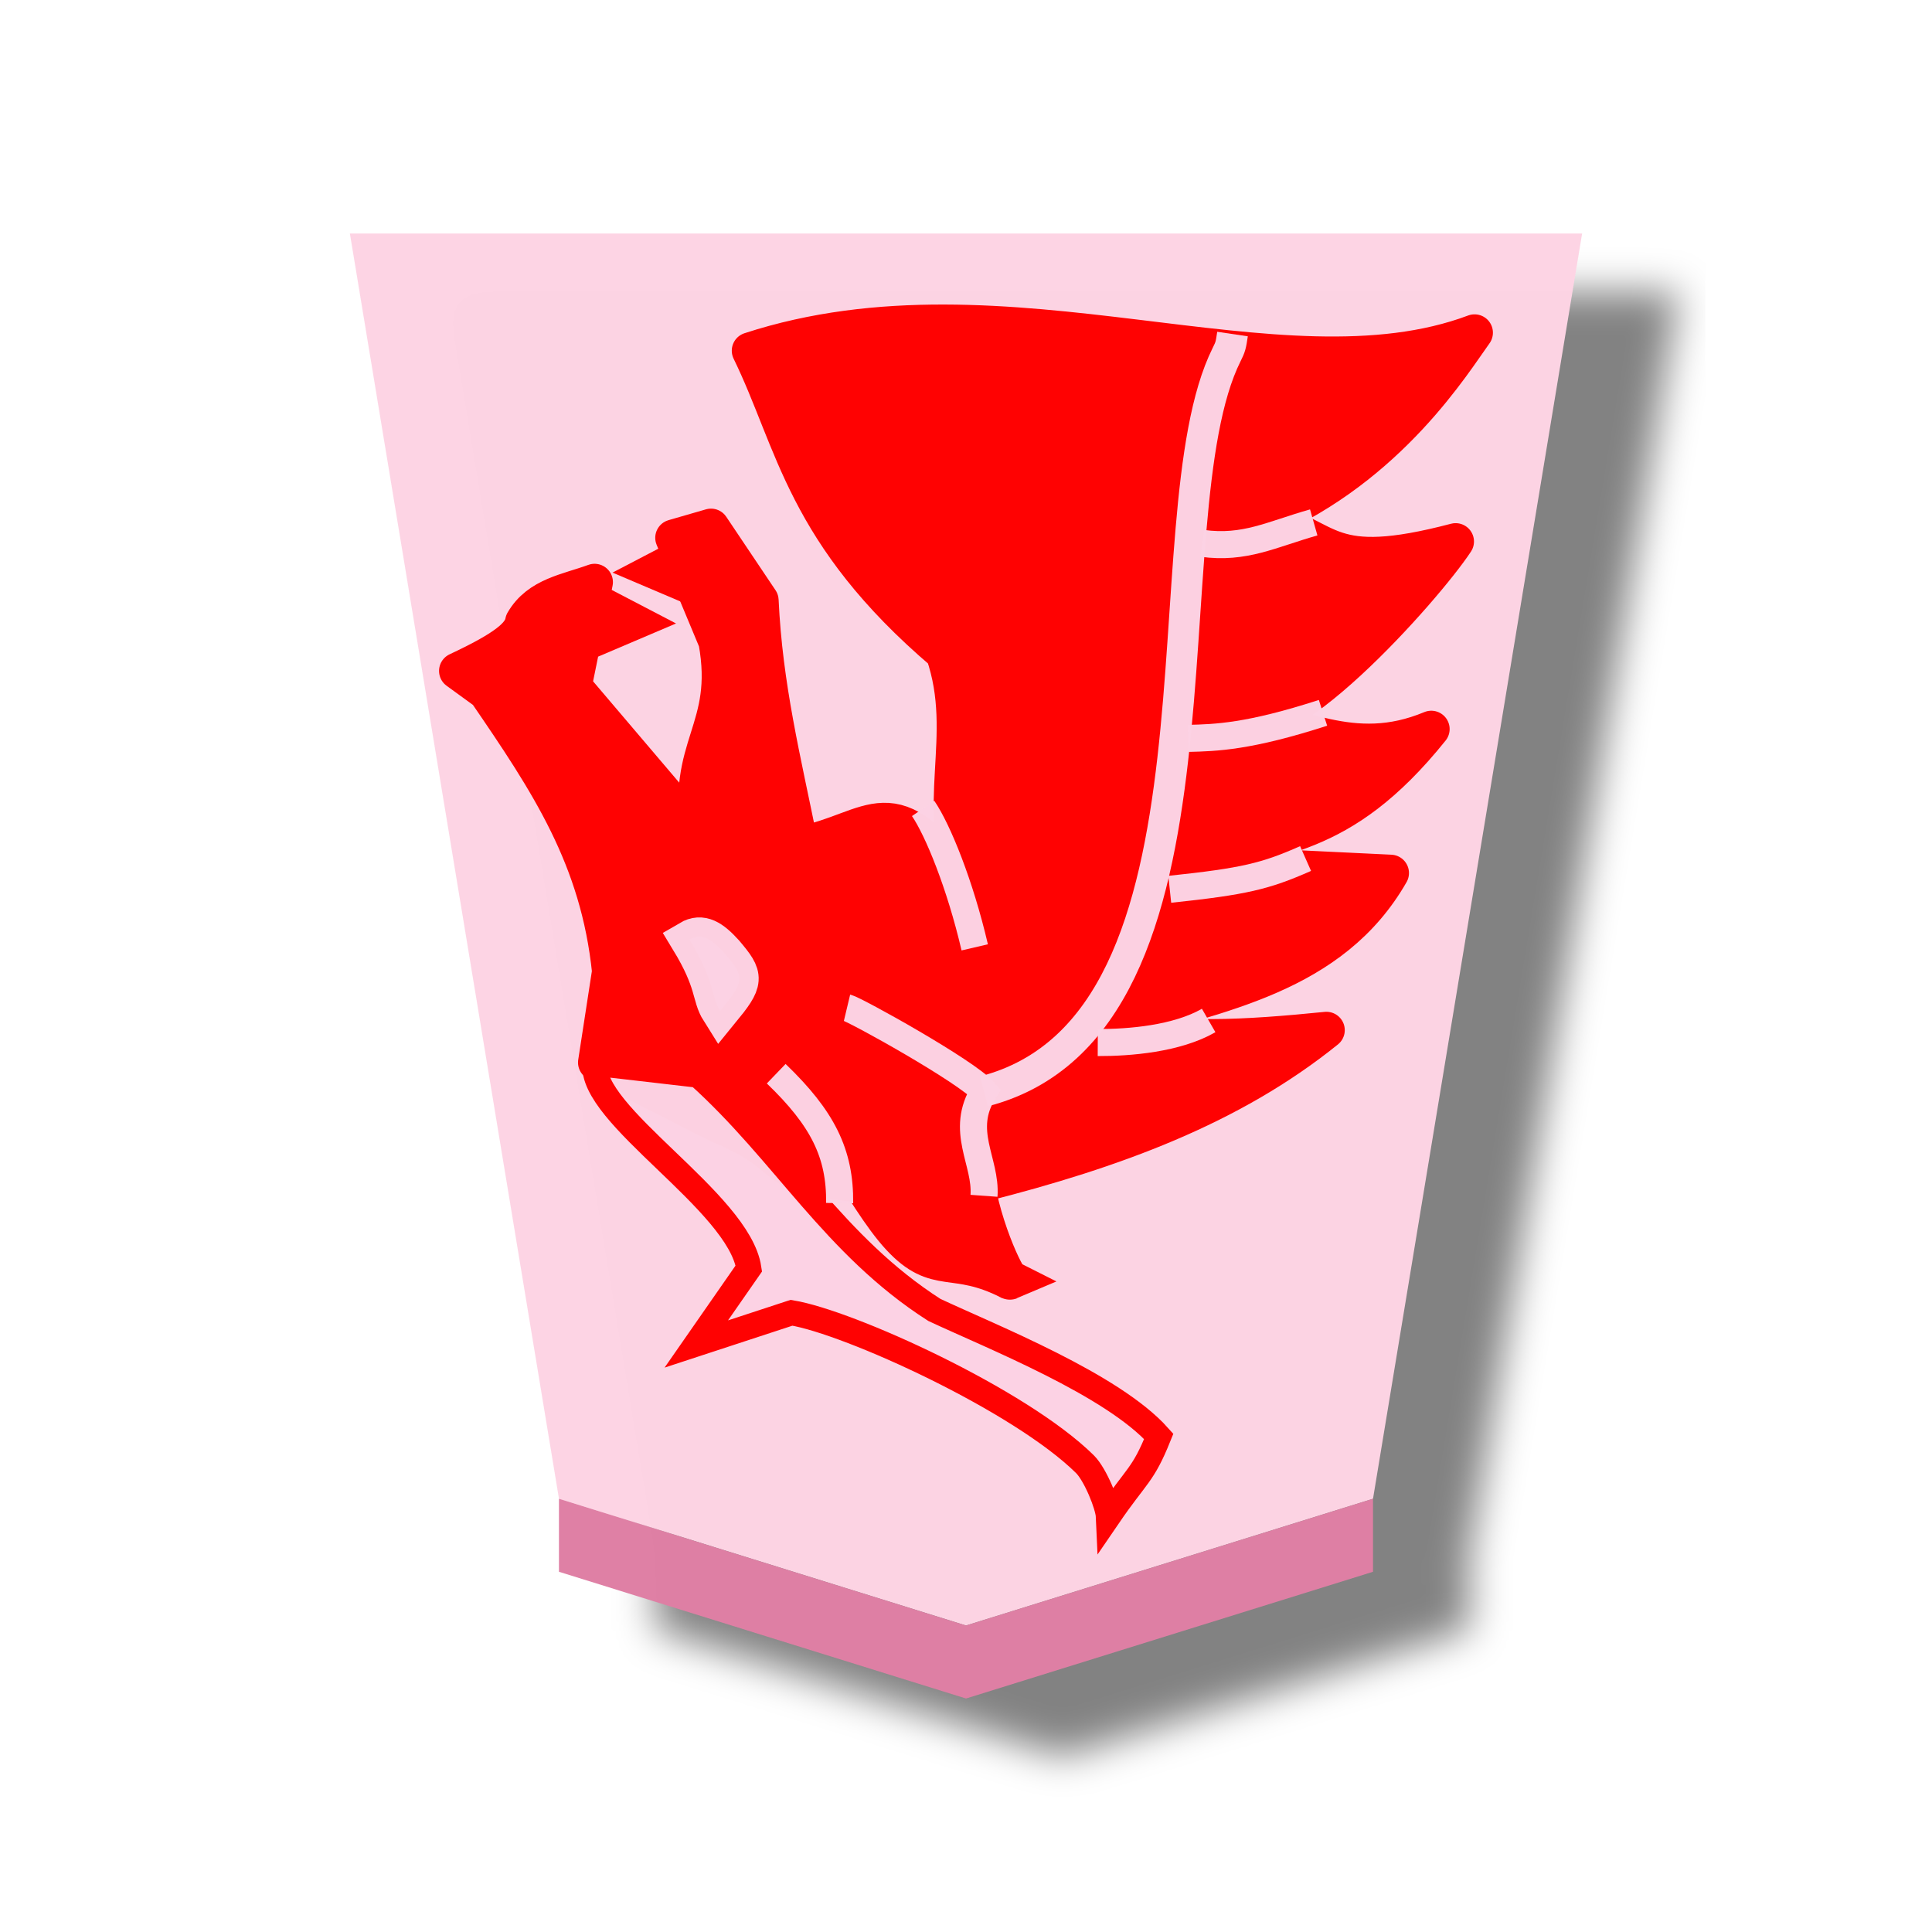
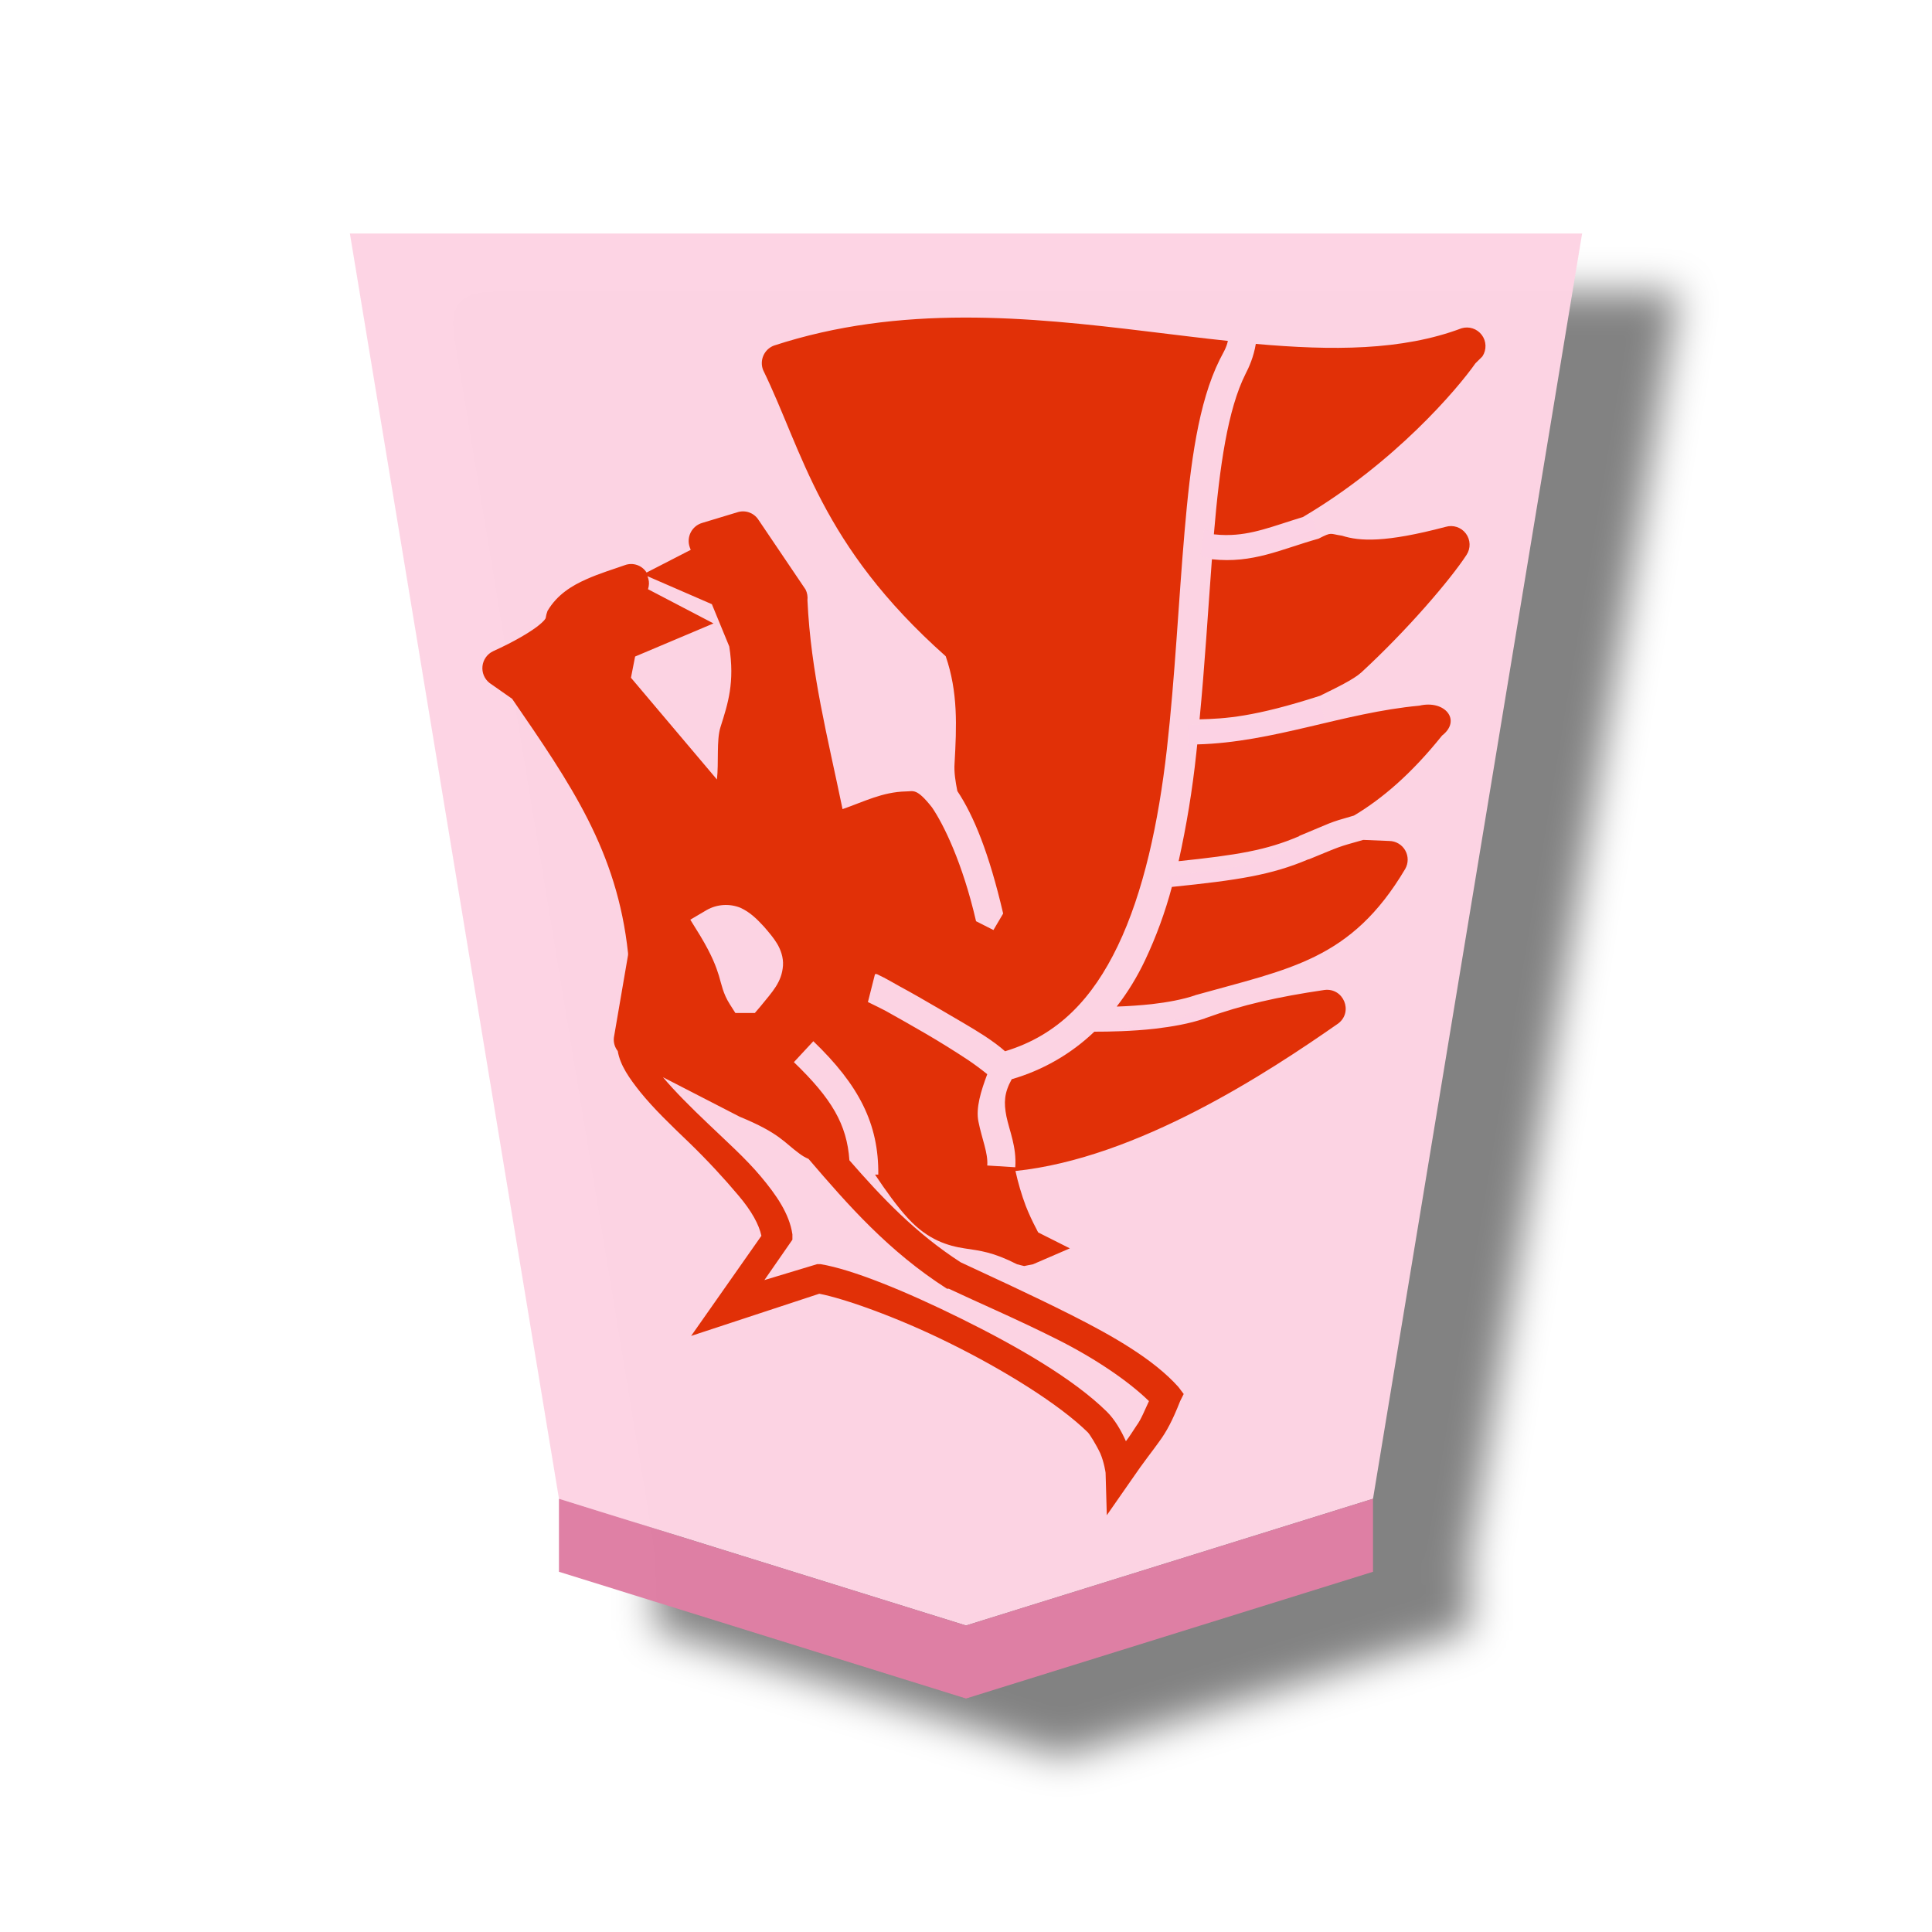
<svg xmlns="http://www.w3.org/2000/svg" viewBox="0 0 60 60">
  <defs>
-     <filter id="1UM_svg__a" color-interpolation-filters="sRGB">
+     <filter id="1UM_svg__a" width="1.154" height="1.103" x="-.038" y="-.032" color-interpolation-filters="sRGB">
      <feFlood flood-color="#000" flood-opacity=".498" result="flood" />
      <feComposite in="flood" in2="SourceGraphic" operator="in" result="composite1" />
      <feGaussianBlur in="composite1" result="blur" stdDeviation="1" />
      <feOffset dx="5" dy="3" result="offset" />
      <feComposite in="SourceGraphic" in2="offset" result="composite2" />
    </filter>
  </defs>
  <g opacity=".99">
    <g fill-opacity=".992" filter="url(#1UM_svg__a)" transform="matrix(.6 0 0 .6 -89.934 -160.851)">
      <path fill="#fdd3e3" d="m199.89 352.22 21.067-6.56 10.823-65.489H168l10.822 65.489z" />
      <path fill="#de7ea3" d="M178.822 349.44v-3.78l21.068 6.56 21.067-6.56v3.78L199.89 356z" />
    </g>
-     <g stroke="red">
-       <g stroke-width="2.599">
-         <path fill="red" stroke-linejoin="round" stroke-width="1.14" d="M27.105 36.8c-3.663-.275-2.07-.748-4.82-1.886l-3.764-1.917.435-2.826c-.363-3.525-1.923-5.865-3.854-8.683l-.897-.652c1.474-.689 1.978-1.103 2.052-1.527.473-.814 1.369-.923 2.208-1.23l-.66 3.238 3.934 4.627c-.503-2.783 1.022-3.26.52-6.028l-1.34-3.214 1.162-.336 1.53 2.281c.125 2.683.684 4.9 1.228 7.592 2.326-.452 2.856-1.98 5.23 1.396-1.143-2.527.15-4.742-.758-7.358-4.362-3.717-4.618-6.52-6.015-9.386 7.967-2.598 16.423 1.716 22.498-.559-.656.904-2.629 4.149-6.496 5.823 2.08.535 1.866 1.724 5.908.662-.933 1.423-5.639 6.746-6.958 5.428 2.062.147 3.708 1.436 6.202.397-2.871 3.576-4.894 3.197-7.247 4.182l2.974.144 3.01.145c-1.82 3.18-5.329 3.753-8.58 4.723 1.663.568 4.163.4 6.586.156-2.956 2.387-6.596 3.727-10.706 4.769" />
-         <path fill="#fcd2e3" fill-opacity=".988" stroke="#fcd2e3" stroke-opacity=".988" stroke-width="1.2" d="M22.366 31.394c-.306-.485-.131-.859-.953-2.212.375-.22.684-.027 1.09.422.628.743.638.843-.137 1.79z" />
-       </g>
-       <path fill="#fcd2e3" fill-opacity=".988" stroke-width=".78" d="M18.478 33.02c-.19 1.611 4.465 4.29 4.778 6.373l-1.632 2.346 2.958-.97c1.793.297 7.089 2.707 9.11 4.701.33.326.715 1.287.73 1.622.892-1.305 1.071-1.258 1.564-2.484-1.44-1.612-5.177-3.088-6.968-3.927-3.128-2.003-4.66-4.888-7.331-7.29z" />
-       <path fill="red" stroke-width="1.224" d="M24.327 33.427c1.207.85 2.49 3.724 3.643 4.968 1.146 1.238 1.636.465 3.393 1.355-.105.045-1.028-1.866-1.146-3.528-.067-.95.643-1.954.618-2.122-.292-1.958-3.83-2.11-4.52-2.814" />
-       <path fill="red" stroke-width=".816" d="m18.451 18.496 1.59.829-1.623.691" />
-       <path fill="none" stroke="#fcd2e3" stroke-opacity=".988" stroke-width=".96" d="M30.559 33.892c8.127-2.104 4.996-17.787 7.534-22.878.122-.245.131-.283.184-.64" />
-       <path fill="none" stroke="#fcd2e3" stroke-opacity=".988" stroke-width=".84" d="M28.669 25.107c.456.669 1.145 2.354 1.602 4.314m-6.165 3.924c1.44 1.385 1.987 2.472 1.97 4.018m.229-6.067c.26.062 3.723 1.983 4.254 2.596-.772 1.232.077 2.177 0 3.245" />
-       <path fill="red" stroke-width=".816" d="m21.566 16.915-1.59.83 1.623.69" />
-     </g>
    <path fill="none" stroke="#fcd2e3" stroke-opacity=".988" stroke-width=".84" d="M34.092 32.377c.986.004 2.458-.117 3.444-.685m-1.208-4.074c2.315-.244 2.97-.404 4.218-.955m-3.641-3.732c.86-.021 1.873-.047 4.182-.793m-3.75-5.264c1.322.18 2.14-.275 3.462-.65" />
  </g>
+   <path fill="#e13007" d="m34.373 47.057.759-1.09c.412-.604.65-.888.87-1.2.228-.311.411-.65.649-1.255l.11-.22-.165-.219c-.769-.86-2.034-1.583-3.326-2.235-1.292-.65-2.6-1.245-3.435-1.636-1.39-.897-2.44-2.001-3.456-3.168-.077-1.116-.55-1.917-1.724-3.048l.604-.65c1.414 1.36 2.034 2.564 2.017 4.143h-.101c.338.503.677.981 1.03 1.363.613.668 1.24.85 1.745.927.503.077.879.11 1.636.494.002.001.21.055.22.055l.275-.055 1.144-.494-.982-.494c-.019-.027-.028-.055-.057-.11a7 7 0 0 1-.33-.714 8 8 0 0 1-.32-1.085c3.792-.393 7.846-3.06 10.03-4.585.467-.366.156-1.115-.439-1.036-1.428.21-2.545.458-3.702.878l-.01.006c-.476.164-1.017.256-1.557.32-.714.079-1.396.091-1.872.091a6.2 6.2 0 0 1-2.566 1.476c-.238.43-.247.732-.165 1.153.092.448.32.946.275 1.581l-.87-.054c.03-.385-.164-.815-.274-1.364-.086-.42.076-.943.274-1.472a9 9 0 0 0-.594-.44 28 28 0 0 0-1.309-.814 74 74 0 0 0-1.253-.713c-.174-.092-.33-.165-.44-.22-.057-.026-.076-.041-.11-.053l.22-.869h.057c.02.01.087.046.11.055.048.022.048.024.11.054.119.06.311.174.494.275.357.192.787.439 1.255.713.466.275.968.558 1.363.815.265.174.476.33.65.485 1.667-.504 2.723-1.657 3.497-3.265.805-1.675 1.268-3.836 1.527-6.106.256-2.27.366-4.634.55-6.761.182-2.128.43-4.013 1.09-5.343.11-.22.21-.366.256-.586-.814-.085-1.641-.192-2.49-.293-3.688-.448-7.675-.85-11.613.44a.584.584 0 0 0-.33.76c1.239 2.538 1.76 5.41 5.67 8.886.385 1.116.339 2.178.275 3.326-.02.275.028.567.086.86.512.769.986 1.932 1.423 3.805l-.302.512-.54-.274c-.421-1.824-1.013-3.015-1.369-3.536-.485-.613-.577-.494-.814-.494-.723.016-1.303.32-1.963.549-.467-2.263-.985-4.23-1.09-6.488a.6.6 0 0 0-.057-.33l-1.473-2.18a.57.57 0 0 0-.65-.22l-1.09.33a.584.584 0 0 0-.384.759l.029.077-1.371.705a.566.566 0 0 0-.677-.229c-.357.128-.769.247-1.199.44-.43.191-.897.466-1.2.98a1 1 0 0 0-.057.22c-.002.012-.029.086-.274.274-.248.183-.678.449-1.363.76a.584.584 0 0 0-.11.982l.705.494c1.825 2.659 3.26 4.72 3.6 7.902.002.018-.002.035 0 .054l-.44 2.563a.57.57 0 0 0 .12.421c.076.449.365.851.695 1.267.42.521.965 1.042 1.526 1.58.558.54 1.095 1.122 1.526 1.636.412.485.64.906.714 1.254l-2.182 3.109 3.98-1.31c.76.147 2.39.714 4.034 1.528 1.69.832 3.422 1.906 4.308 2.78.058.06.256.375.385.65.118.275.164.595.164.604zm.594-2.297c-.146-.329-.347-.677-.594-.92-1.037-1.022-2.789-2.032-4.526-2.89-1.738-.86-3.386-1.529-4.362-1.69h-.11l-1.636.494.87-1.254v-.165c-.092-.64-.504-1.23-.983-1.8-.475-.567-1.074-1.097-1.635-1.636-.53-.503-1.038-1.01-1.402-1.445l2.383 1.227c1.246.513 1.374.797 1.854 1.145.077.058.174.12.284.165 1.23 1.437 2.488 2.873 4.3 4.032h.057c.87.412 2.125.948 3.38 1.58 1.148.577 2.194 1.283 2.835 1.91-.128.274-.247.576-.385.759-.076.11-.22.348-.33.485zm-11.525-13.3h-.604l-.174-.274c-.21-.329-.256-.613-.338-.887-.086-.275-.21-.622-.577-1.234l-.311-.503.512-.302a1.21 1.21 0 0 1 1.043-.069c.302.138.512.348.732.586l.006.008.008.008c.156.183.284.33.394.512.11.183.201.43.183.686-.039.513-.32.797-.696 1.26zm11.249-.2a15 15 0 0 0 1.081-.076c.485-.055.971-.146 1.345-.274v-.003c2.933-.824 4.842-1.086 6.522-3.92a.58.58 0 0 0-.495-.87l-.805-.033-.006.001c-.841.238-.64.174-1.69.604l-.003-.005c-1.163.494-2.199.65-4.246.86a13.4 13.4 0 0 1-.832 2.275q-.37.781-.879 1.436zm1.909-4.515c1.824-.192 2.73-.339 3.75-.778l-.003-.006c1.047-.43.86-.394 1.695-.631l.029-.015c.851-.512 1.75-1.27 2.714-2.472.613-.476.086-1.115-.705-.928-2.369.22-4.523 1.14-6.899 1.203l-.029.275a30 30 0 0 1-.549 3.353zM22.267 24.21l-2.672-3.162.129-.659 2.434-1.028-2.033-1.062.02-.085a.53.53 0 0 0-.039-.32l2.002.87.54 1.313c.174 1.113-.038 1.766-.274 2.508-.128.412-.048 1.087-.11 1.635zm14.986-1.87h.002c.786-.022 1.68-.066 3.74-.732.503-.248 1.039-.504 1.28-.723 1.429-1.316 2.764-2.879 3.27-3.653a.578.578 0 0 0-.65-.87c-1.873.495-2.67.449-3.215.275-.394-.056-.302-.128-.732.092-1.175.329-2.028.777-3.311.64-.119 1.577-.22 3.276-.384 4.975zm.832-5.724h.002c.796.003 1.442-.275 2.376-.559 2.856-1.686 4.8-3.978 5.357-4.773.029-.035.202-.192.22-.22a.578.578 0 0 0-.65-.869c-1.847.696-4.02.696-6.39.485-.066.403-.21.723-.32.935-.549 1.092-.805 2.866-.981 4.963l-.001.016c.137.015.265.023.393.023z" color="#000" enable-background="accumulate" overflow="visible" style="line-height:normal;font-variant-ligatures:normal;font-variant-position:normal;font-variant-caps:normal;font-variant-numeric:normal;font-variant-alternates:normal;font-variant-east-asian:normal;font-feature-settings:normal;font-variation-settings:normal;text-indent:0;text-align:start;text-decoration-line:none;text-decoration-style:solid;text-decoration-color:#000;text-transform:none;text-orientation:mixed;white-space:normal;shape-padding:0;shape-margin:0;inline-size:0;isolation:auto;mix-blend-mode:normal;solid-color:#000;solid-opacity:1" />
</svg>
